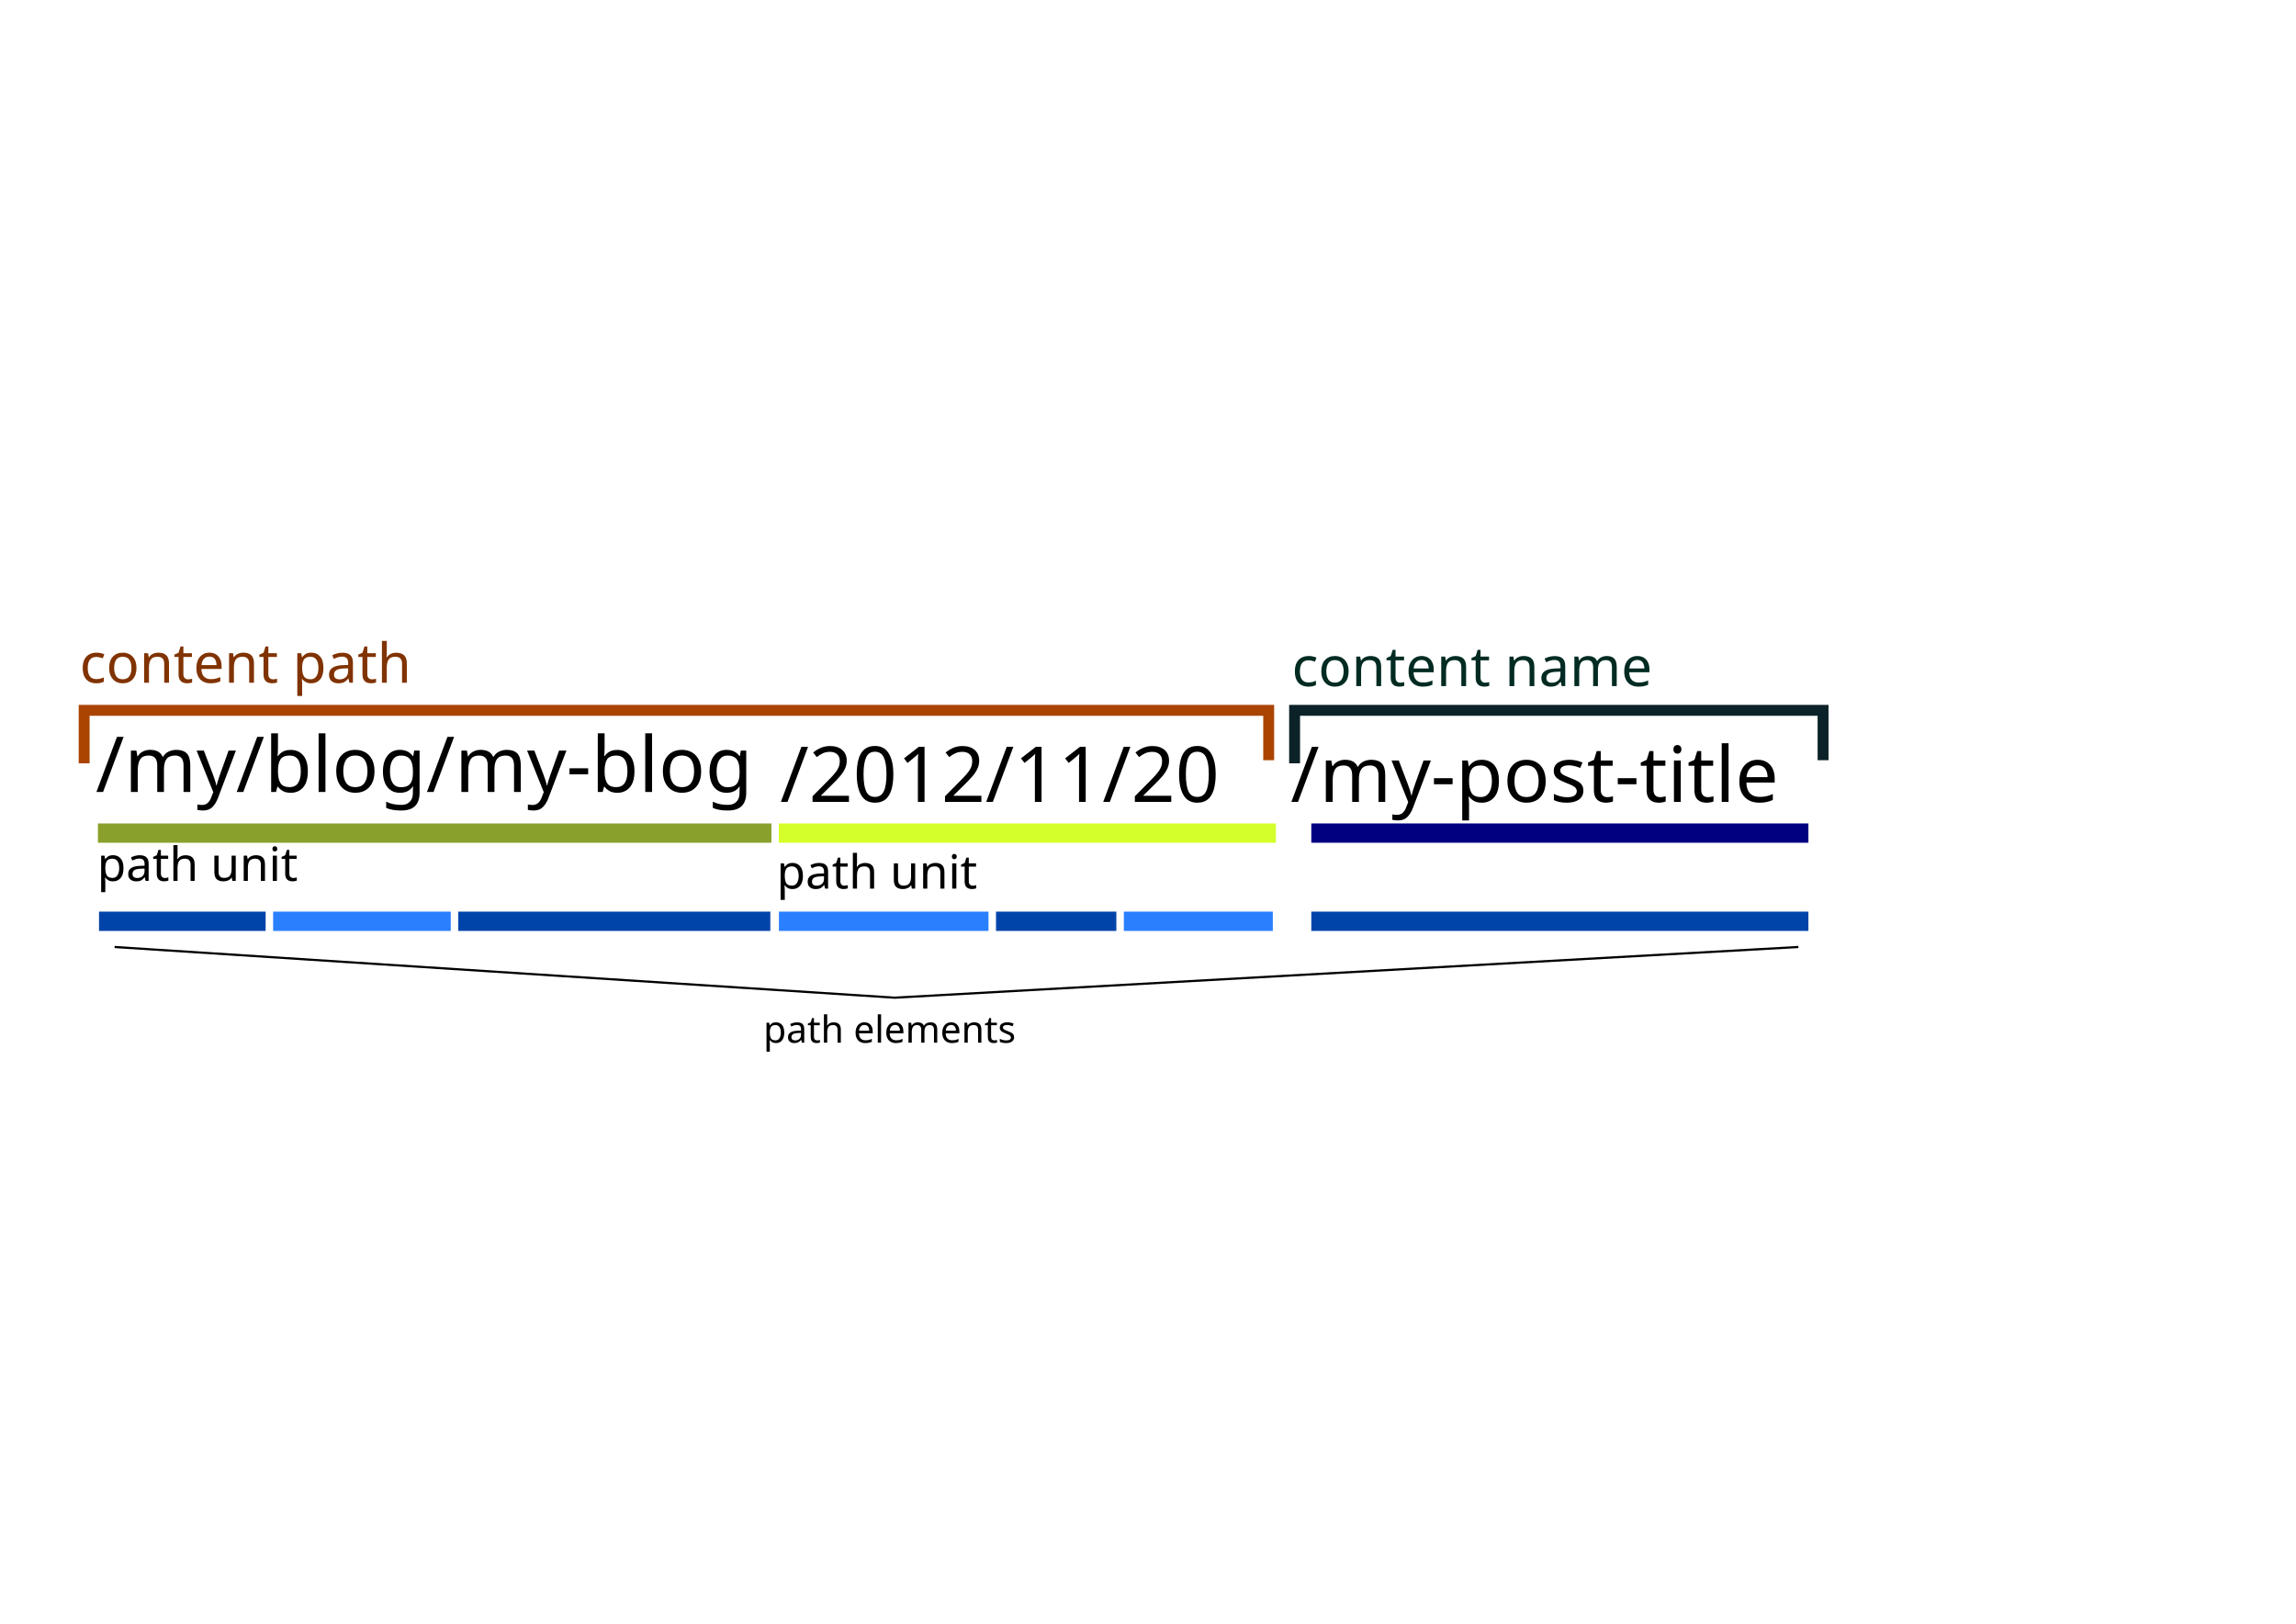
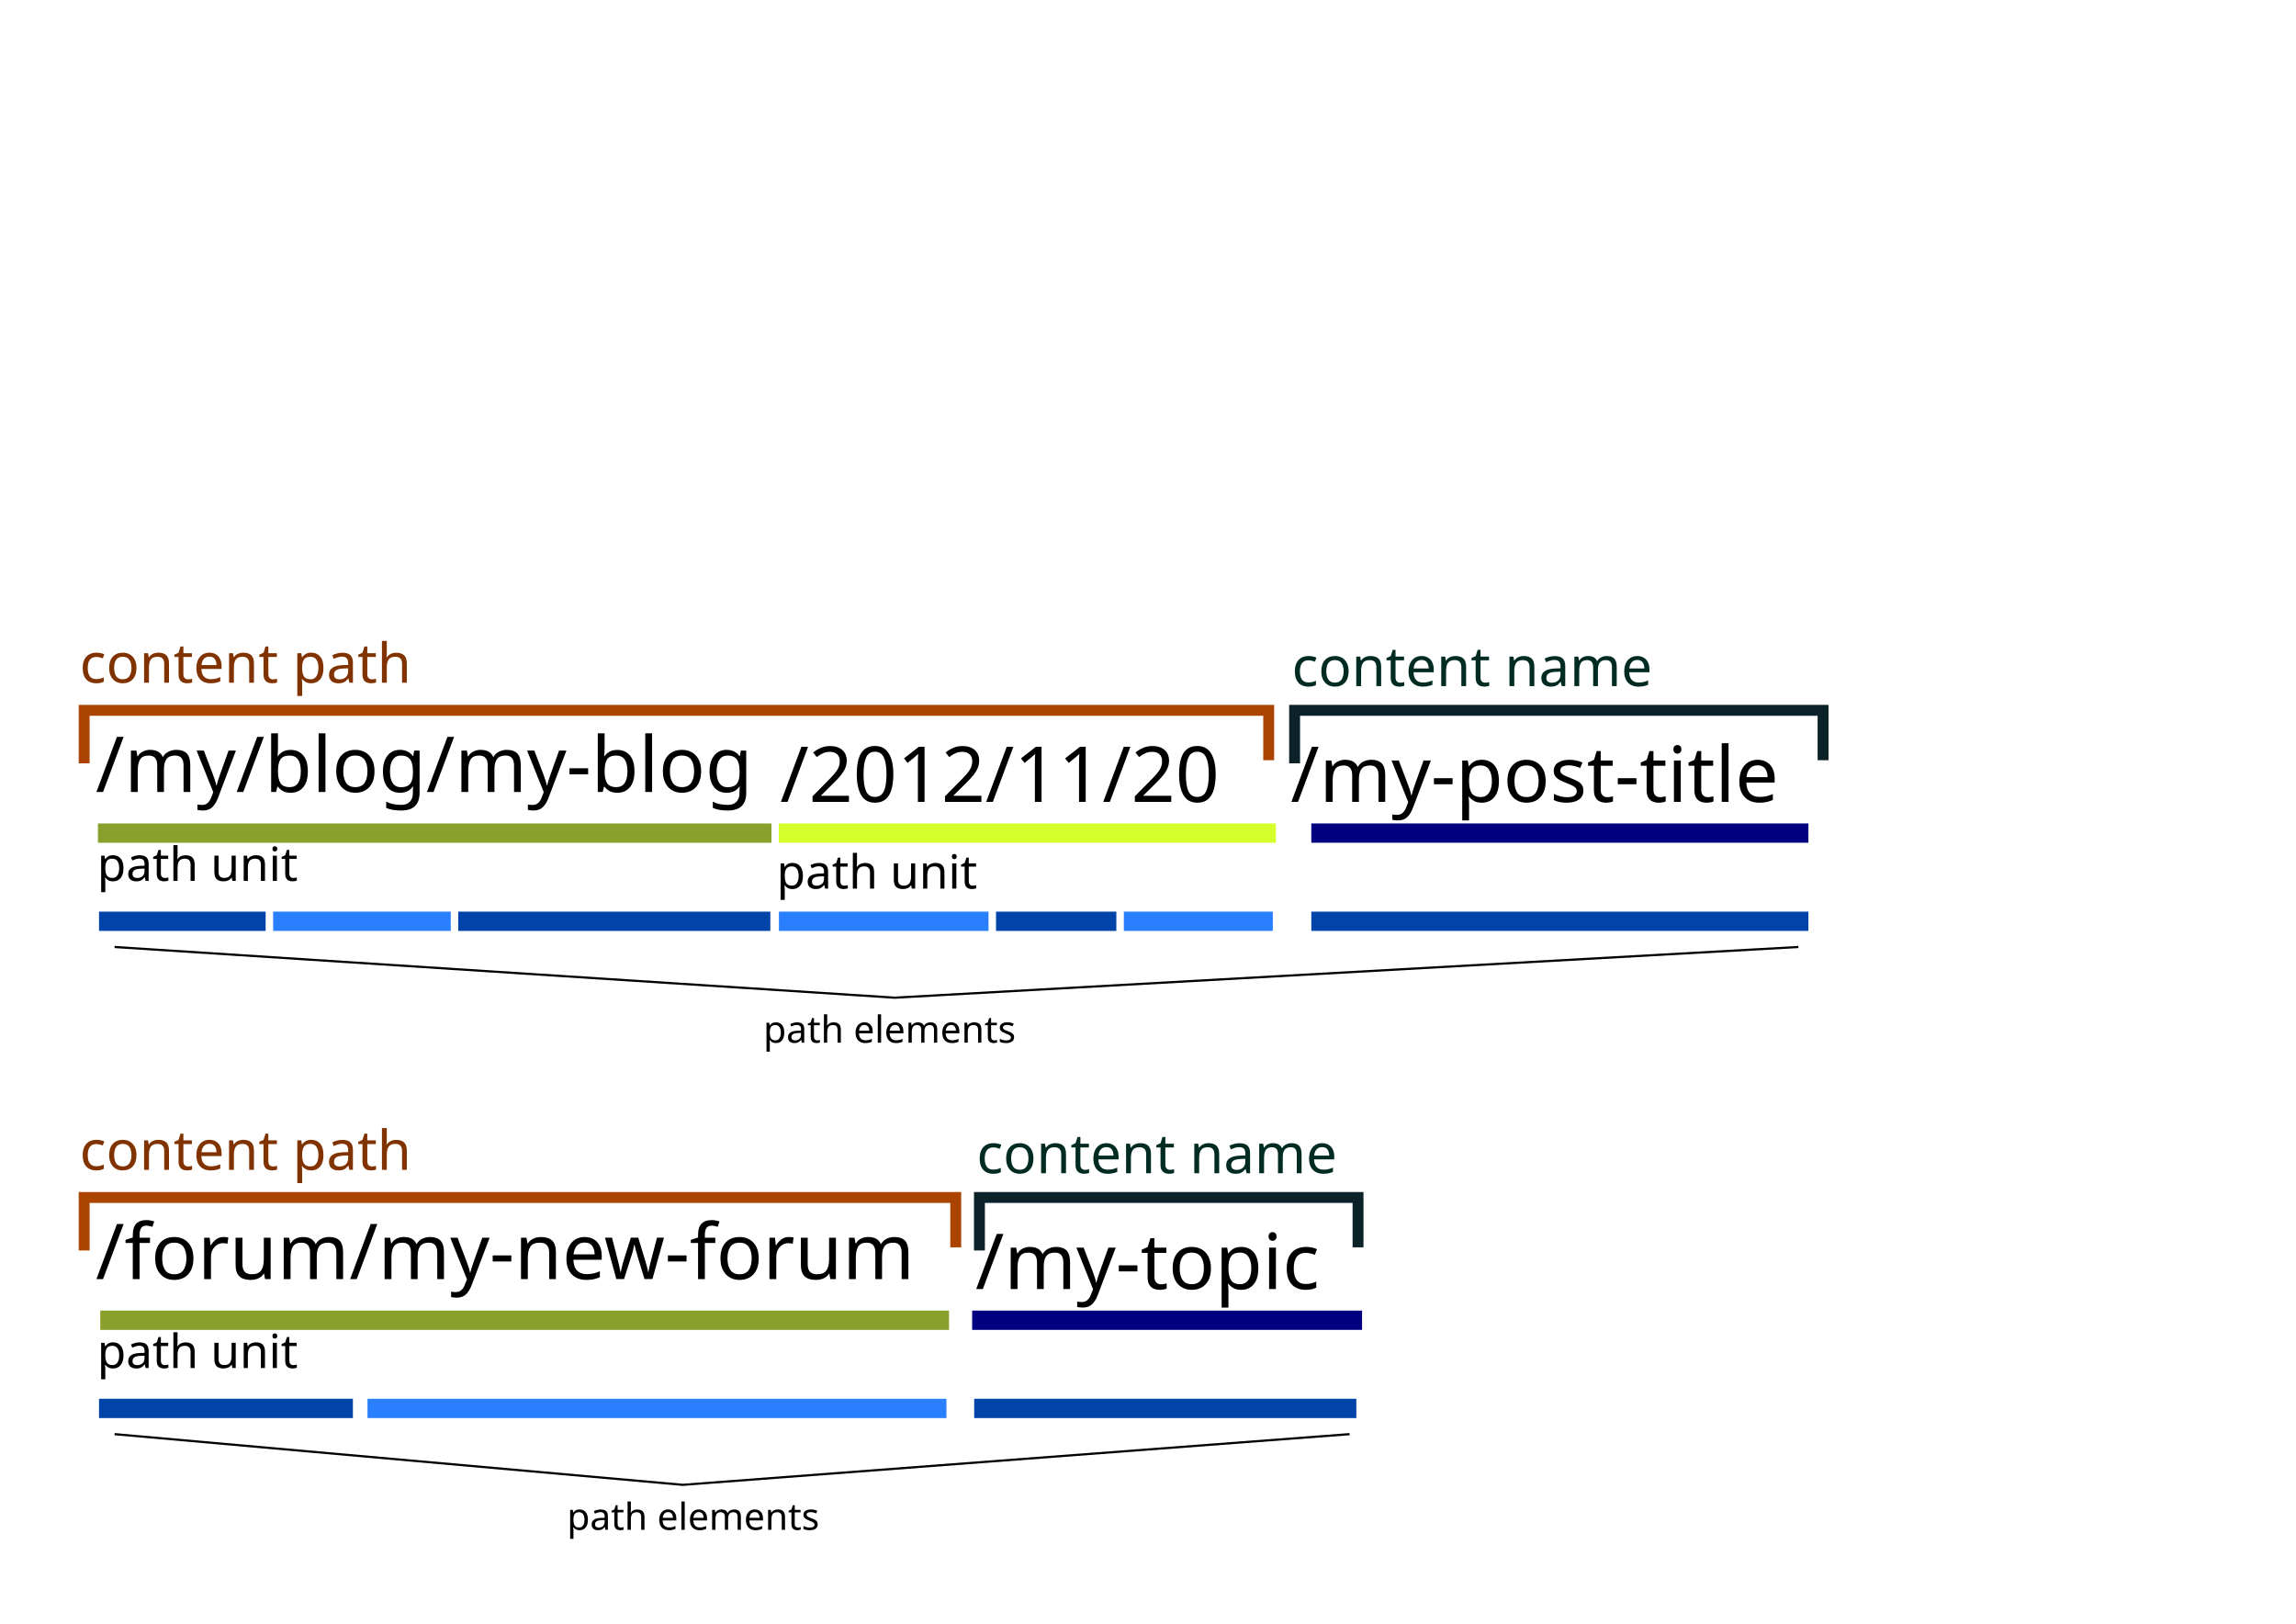
<svg xmlns="http://www.w3.org/2000/svg" width="1052.362" height="744.094" id="svg2" version="1.1">
  <defs id="defs4" />
  <g id="layer1" transform="translate(0,-308.2677)">
    <text xml:space="preserve" style="font-size:35.376px;font-style:normal;font-weight:normal;line-height:125%;letter-spacing:0px;word-spacing:0px;fill:#000000;fill-opacity:1;stroke:none;font-family:Sans" x="43.843" y="671.216" id="text2985">
      <tspan id="tspan2987" x="43.843" y="671.216">/my/blog/my-blog</tspan>
    </text>
    <text xml:space="preserve" style="font-size:40px;font-style:normal;font-weight:normal;line-height:125%;letter-spacing:0px;word-spacing:0px;fill:#000000;fill-opacity:1;stroke:none;font-family:Sans" x="352.543" y="103.829" id="text3772">
      <tspan id="tspan3774" x="352.543" y="103.829" />
    </text>
    <text xml:space="preserve" style="font-size:35.376px;font-style:normal;font-weight:normal;line-height:125%;letter-spacing:0px;word-spacing:0px;fill:#000000;fill-opacity:1;stroke:none;font-family:Sans" x="357.561" y="675.762" id="text3780">
      <tspan id="tspan3782" x="357.561" y="675.762">/2012/11/20</tspan>
    </text>
    <path id="path3798" d="m 44.879,690.056 308.704,0" style="fill:#88aa00;stroke:#89a02c;stroke-width:8.844;stroke-linecap:butt;stroke-linejoin:miter;stroke-miterlimit:4;stroke-opacity:1;stroke-dasharray:none" />
    <text xml:space="preserve" style="font-size:40px;font-style:normal;font-weight:normal;line-height:125%;letter-spacing:0px;word-spacing:0px;fill:#000000;fill-opacity:1;stroke:none;font-family:Sans" x="37.376" y="143.225" id="text3804">
      <tspan id="tspan3806" x="37.376" y="143.225">Post Auto Routing</tspan>
    </text>
    <text id="text3842" y="675.762" x="591.542" style="font-size:35.376px;font-style:normal;font-weight:normal;line-height:125%;letter-spacing:0px;word-spacing:0px;fill:#000000;fill-opacity:1;stroke:none;font-family:Sans" xml:space="preserve">
      <tspan y="675.762" x="591.542" id="tspan3844">/my-post-title</tspan>
    </text>
    <path style="fill:#803300;stroke:#d4ff2a;stroke-width:8.844;stroke-linecap:butt;stroke-linejoin:miter;stroke-miterlimit:4;stroke-opacity:1;stroke-dasharray:none" d="m 356.945,690.056 227.844,0" id="path3846" />
    <path style="fill:#000080;stroke:#000080;stroke-width:8.844;stroke-linecap:butt;stroke-linejoin:miter;stroke-miterlimit:4;stroke-opacity:1;stroke-dasharray:none" d="m 601.033,690.056 c 46.647,0 124.94,0 227.844,0" id="path3848" />
    <path style="fill:none;stroke:#aa4400;stroke-width:5;stroke-linecap:butt;stroke-linejoin:miter;stroke-miterlimit:4;stroke-opacity:1;stroke-dasharray:none" d="m 38.571,658.076 0,-24.286 542.929,0 0,22.857" id="path3880" />
    <text xml:space="preserve" style="font-size:25.239px;font-style:normal;font-weight:normal;line-height:125%;letter-spacing:0px;word-spacing:0px;fill:#803300;fill-opacity:1;stroke:none;font-family:Sans" x="36.529" y="621.147" id="text3882">
      <tspan id="tspan3884" x="36.529" y="621.147">content path</tspan>
    </text>
    <path id="path3886" d="m 593.377,658.076 0,-24.286 242.215,0 0,22.857" style="fill:none;stroke:#0b2228;stroke-width:5;stroke-linecap:butt;stroke-linejoin:miter;stroke-miterlimit:4;stroke-opacity:1;stroke-dasharray:none" />
    <text id="text3892" y="622.682" x="592.113" style="font-size:25.239px;font-style:normal;font-weight:normal;line-height:125%;letter-spacing:0px;word-spacing:0px;fill:#002b22;fill-opacity:1;stroke:none;font-family:Sans" xml:space="preserve">
      <tspan y="622.682" x="592.113" id="tspan3894">content name</tspan>
    </text>
    <text xml:space="preserve" style="font-size:21.541px;font-style:normal;font-weight:normal;line-height:125%;letter-spacing:0px;word-spacing:0px;fill:#000000;fill-opacity:1;stroke:none;font-family:Sans" x="44.534" y="711.945" id="text3248">
      <tspan id="tspan3250" x="44.534" y="711.945">path unit</tspan>
    </text>
    <text id="text3252" y="715.481" x="355.962" style="font-size:21.541px;font-style:normal;font-weight:normal;line-height:125%;letter-spacing:0px;word-spacing:0px;fill:#000000;fill-opacity:1;stroke:none;font-family:Sans" xml:space="preserve">
      <tspan y="715.481" x="355.962" id="tspan3254">path unit</tspan>
    </text>
    <text xml:space="preserve" style="font-size:17.12px;font-style:normal;font-weight:normal;line-height:125%;letter-spacing:0px;word-spacing:0px;fill:#000000;fill-opacity:1;stroke:none;font-family:Sans" x="349.87" y="786.105" id="text3290">
      <tspan id="tspan3292" x="349.87" y="786.105">path elements</tspan>
    </text>
    <path style="fill:#0055d4;stroke:#0044aa;stroke-width:8.844;stroke-linecap:butt;stroke-linejoin:miter;stroke-miterlimit:4;stroke-opacity:1;stroke-dasharray:none" d="m 45.384,730.463 76.368,0" id="path3294" />
    <path id="path3296" d="m 125.186,730.463 81.419,0" style="fill:#88aa00;stroke:#2a7fff;stroke-width:8.844;stroke-linecap:butt;stroke-linejoin:miter;stroke-miterlimit:4;stroke-opacity:1;stroke-dasharray:none" />
    <path id="path3308" d="m 210.039,730.463 143.039,0" style="fill:#0055d4;stroke:#0044aa;stroke-width:8.844;stroke-linecap:butt;stroke-linejoin:miter;stroke-miterlimit:4;stroke-opacity:1;stroke-dasharray:none" />
    <path style="fill:#88aa00;stroke:#2a7fff;stroke-width:8.844;stroke-linecap:butt;stroke-linejoin:miter;stroke-miterlimit:4;stroke-opacity:1;stroke-dasharray:none" d="m 357.016,730.463 96.066,0" id="path3310" />
    <path style="fill:#0055d4;stroke:#0044aa;stroke-width:8.844;stroke-linecap:butt;stroke-linejoin:miter;stroke-miterlimit:4;stroke-opacity:1;stroke-dasharray:none" d="m 456.516,730.463 55.155,0" id="path3312" />
    <path id="path3314" d="m 515.105,730.463 68.287,0" style="fill:#88aa00;stroke:#2a7fff;stroke-width:8.844;stroke-linecap:butt;stroke-linejoin:miter;stroke-miterlimit:4;stroke-opacity:1;stroke-dasharray:none" />
    <path id="path3318" d="m 601.033,730.463 c 46.647,0 124.94,0 227.844,0" style="fill:#0066ff;stroke:#0044aa;stroke-width:8.844;stroke-linecap:butt;stroke-linejoin:miter;stroke-miterlimit:4;stroke-opacity:1;stroke-dasharray:none" />
    <path style="fill:none;stroke:#000000;stroke-width:1px;stroke-linecap:butt;stroke-linejoin:miter;stroke-opacity:1" d="M 52.528,433.978 410.122,457.211 824.284,433.978" id="path3332" transform="translate(0,308.2677)" />
+     <text id="text3334" y="894.459" x="43.843" style="font-size:35.376px;font-style:normal;font-weight:normal;line-height:125%;letter-spacing:0px;word-spacing:0px;fill:#000000;fill-opacity:1;stroke:none;font-family:Sans" xml:space="preserve">
+       <tspan y="894.459" x="43.843" id="tspan3336">/forum/my-new-forum</tspan>
+     </text>
+     <path style="fill:#88aa00;stroke:#89a02c;stroke-width:8.844;stroke-linecap:butt;stroke-linejoin:miter;stroke-miterlimit:4;stroke-opacity:1;stroke-dasharray:none" d="m 45.95,913.3 389.036,0" id="path3342" />
+     <text xml:space="preserve" style="font-size:35.376px;font-style:normal;font-weight:normal;line-height:125%;letter-spacing:0px;word-spacing:0px;fill:#000000;fill-opacity:1;stroke:none;font-family:Sans" x="447.09" y="899.006" id="text3344">
+       <tspan id="tspan3346" x="447.09" y="899.006">/my-topic</tspan>
+     </text>
+     <path id="path3350" d="m 445.582,913.3 c 46.647,0 75.81,0 178.715,0" style="fill:#000080;stroke:#000080;stroke-width:8.844;stroke-linecap:butt;stroke-linejoin:miter;stroke-miterlimit:4;stroke-opacity:1;stroke-dasharray:none" />
+     <path id="path3352" d="m 38.571,881.32 0,-24.286 399.487,0 0,22.857" style="fill:none;stroke:#aa4400;stroke-width:5;stroke-linecap:butt;stroke-linejoin:miter;stroke-miterlimit:4;stroke-opacity:1;stroke-dasharray:none" />
+     <text id="text3354" y="844.391" x="36.529" style="font-size:25.239px;font-style:normal;font-weight:normal;line-height:125%;letter-spacing:0px;word-spacing:0px;fill:#803300;fill-opacity:1;stroke:none;font-family:Sans" xml:space="preserve">
+       <tspan y="844.391" x="36.529" id="tspan3356">content path</tspan>
+     </text>
+     <path style="fill:none;stroke:#0b2228;stroke-width:5;stroke-linecap:butt;stroke-linejoin:miter;stroke-miterlimit:4;stroke-opacity:1;stroke-dasharray:none" d="m 448.925,881.32 0,-24.286 173.524,0 0,22.857" id="path3358" />
+     <text xml:space="preserve" style="font-size:25.239px;font-style:normal;font-weight:normal;line-height:125%;letter-spacing:0px;word-spacing:0px;fill:#002b22;fill-opacity:1;stroke:none;font-family:Sans" x="447.661" y="845.926" id="text3360">
+       <tspan id="tspan3362" x="447.661" y="845.926">content name</tspan>
+     </text>
+     <text id="text3364" y="935.189" x="44.534" style="font-size:21.541px;font-style:normal;font-weight:normal;line-height:125%;letter-spacing:0px;word-spacing:0px;fill:#000000;fill-opacity:1;stroke:none;font-family:Sans" xml:space="preserve">
+       <tspan y="935.189" x="44.534" id="tspan3366">path unit</tspan>
+     </text>
+     <text id="text3372" y="1009.349" x="259.87" style="font-size:17.12px;font-style:normal;font-weight:normal;line-height:125%;letter-spacing:0px;word-spacing:0px;fill:#000000;fill-opacity:1;stroke:none;font-family:Sans" xml:space="preserve">
+       <tspan y="1009.349" x="259.87" id="tspan3374">path elements</tspan>
+     </text>
+     <path id="path3376" d="m 45.384,953.706 116.368,0" style="fill:#0055d4;stroke:#0044aa;stroke-width:8.844;stroke-linecap:butt;stroke-linejoin:miter;stroke-miterlimit:4;stroke-opacity:1;stroke-dasharray:none" />
+     <path id="path3382" d="m 168.445,953.706 265.352,0" style="fill:#88aa00;stroke:#2a7fff;stroke-width:8.844;stroke-linecap:butt;stroke-linejoin:miter;stroke-miterlimit:4;stroke-opacity:1;stroke-dasharray:none" />
+     <path id="path3384" d="m 446.516,953.706 175.155,0" style="fill:#0055d4;stroke:#0044aa;stroke-width:8.844;stroke-linecap:butt;stroke-linejoin:miter;stroke-miterlimit:4;stroke-opacity:1;stroke-dasharray:none" />
+     <path id="path3390" d="M 52.528,965.489 312.979,988.723 618.57,965.489" style="fill:none;stroke:#000000;stroke-width:1px;stroke-linecap:butt;stroke-linejoin:miter;stroke-opacity:1" />
  </g>
</svg>
